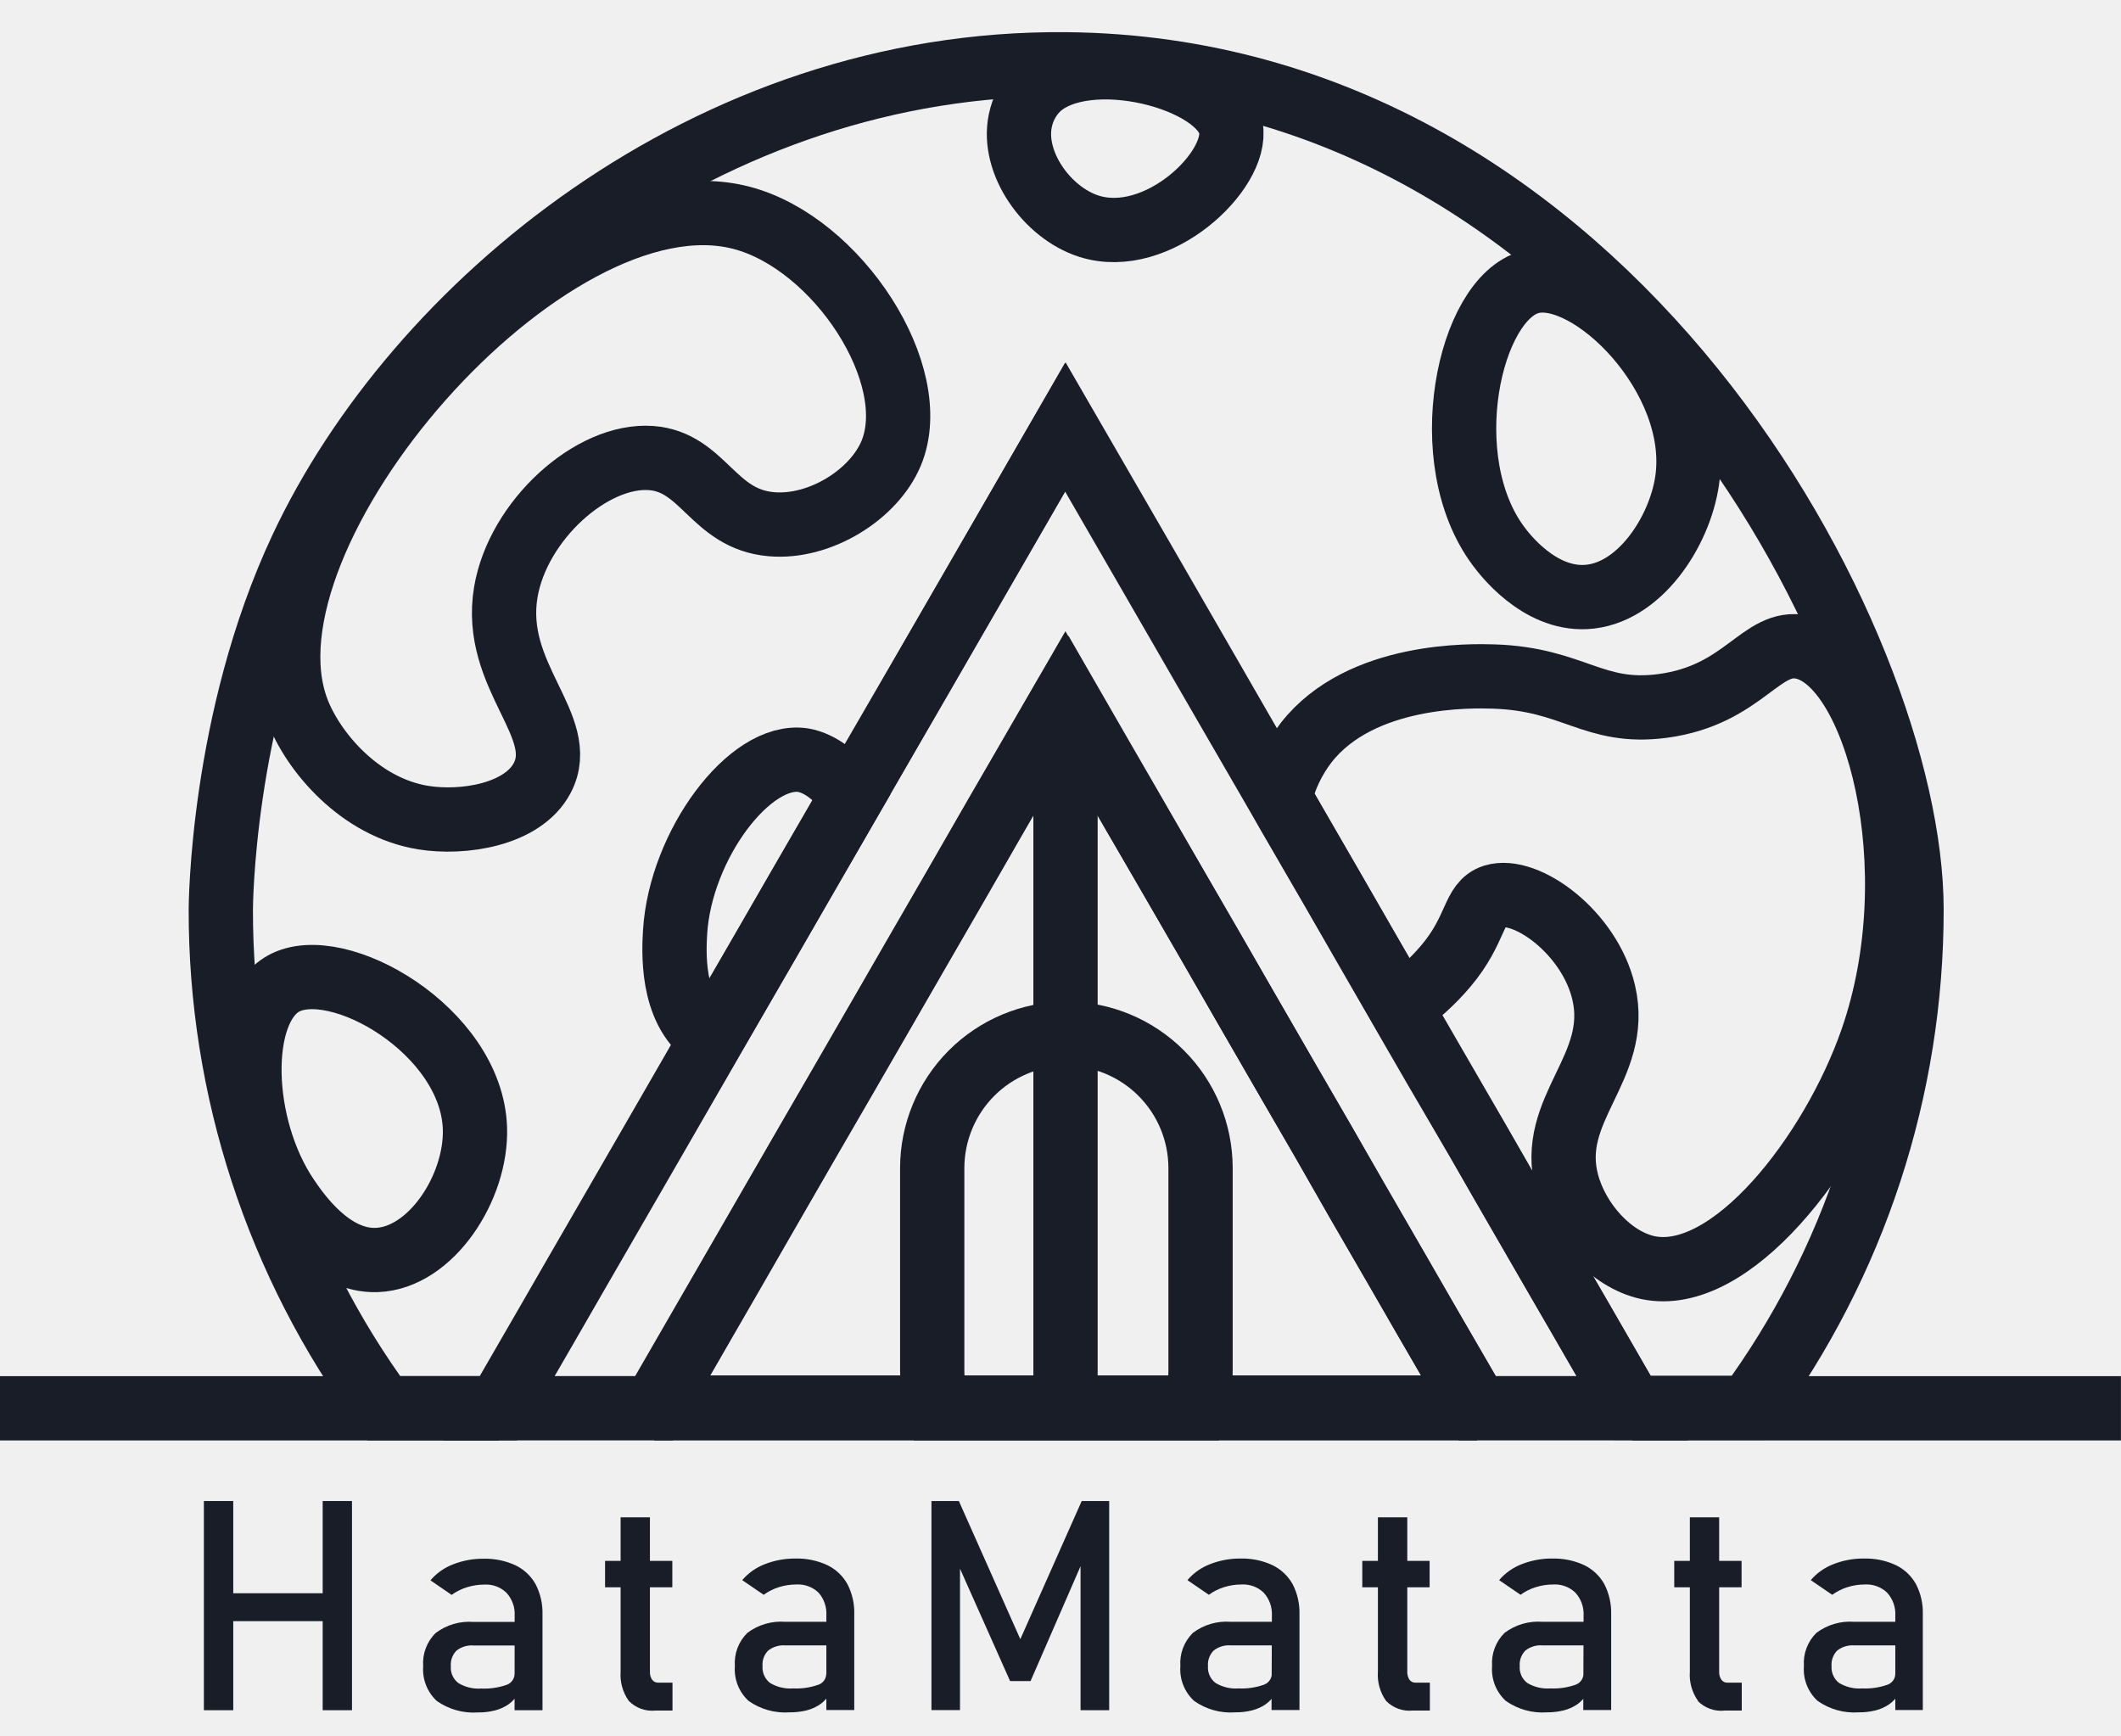
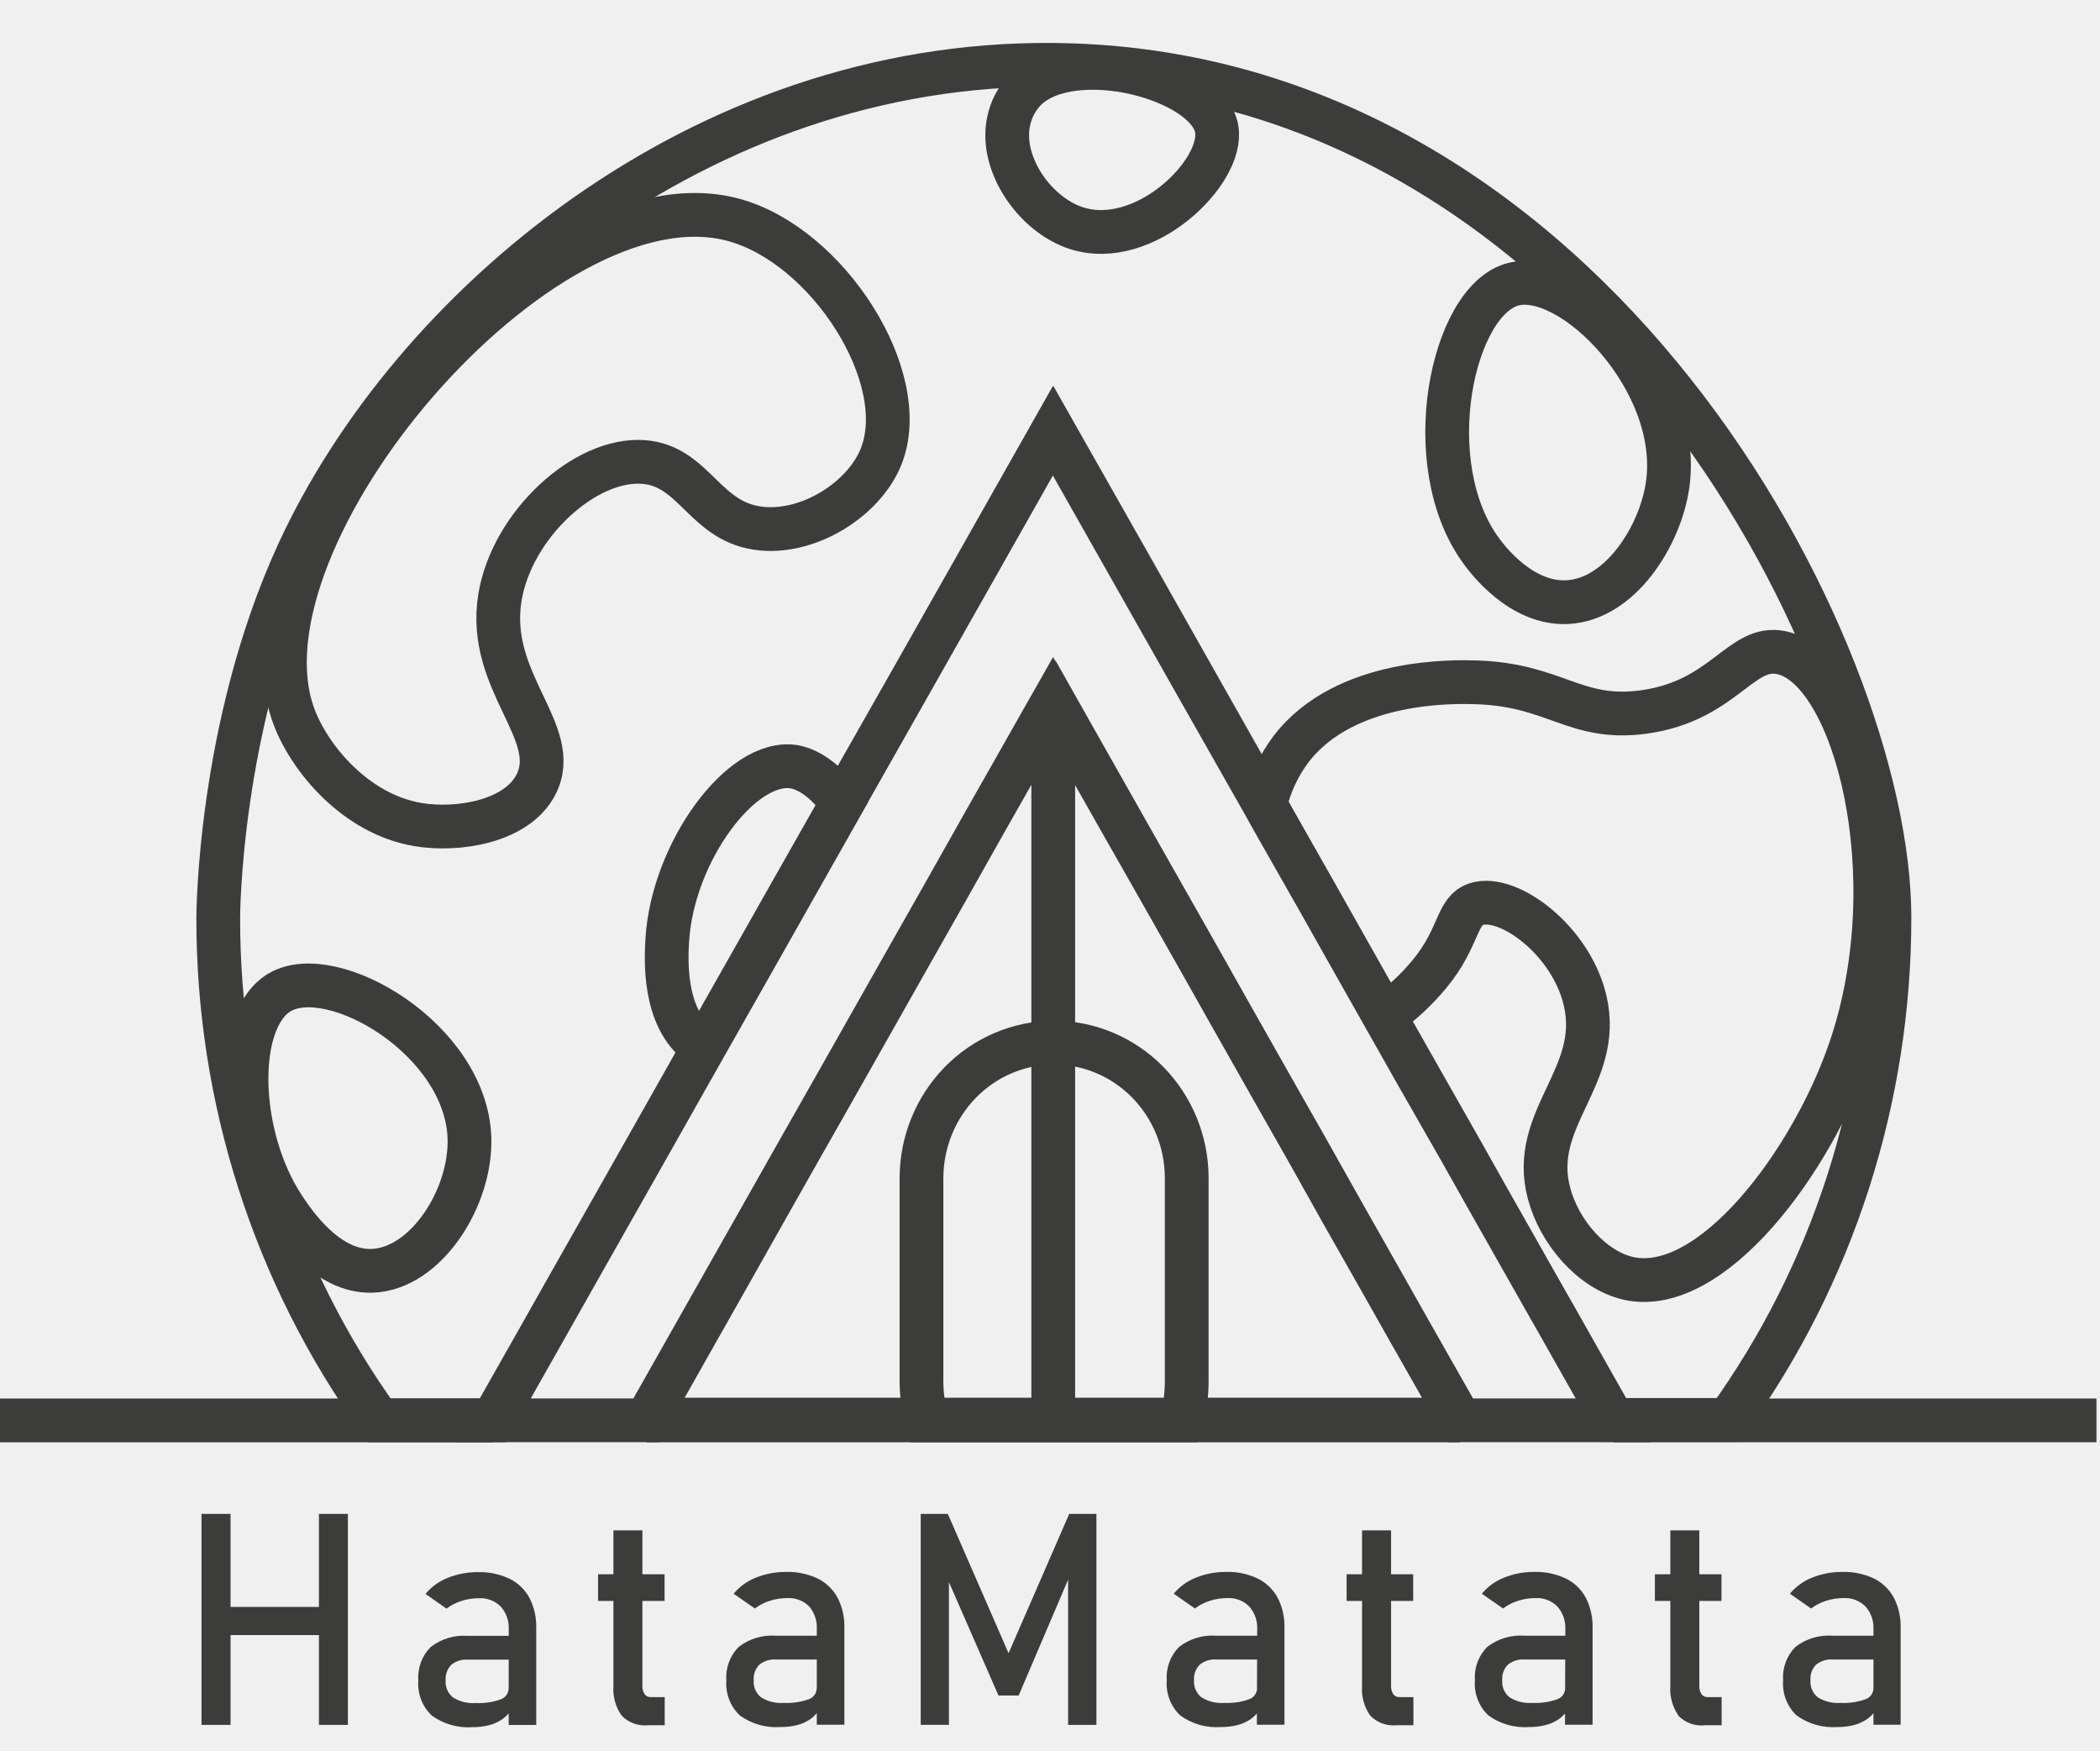
- <svg xmlns="http://www.w3.org/2000/svg" width="66" height="54" viewBox="0 0 66 54" fill="none">
-   <path d="M50.793 43.818H54.412H65.998" stroke="#191D28" stroke-width="2" stroke-miterlimit="10" />
-   <path d="M45.962 43.818H37.184H33.158H29.186H20.359" stroke="#191D28" stroke-width="2" stroke-miterlimit="10" />
-   <path d="M0 43.818H11.958H15.526" stroke="#191D28" stroke-width="2" stroke-miterlimit="10" />
-   <path d="M33.156 21.648V32.163V43.818" stroke="#191D28" stroke-width="2" stroke-miterlimit="10" />
-   <path d="M37.358 36.338V42.628C37.358 43.03 37.3 43.431 37.185 43.817H29.183C29.068 43.431 29.009 43.031 29.008 42.628V36.338C29.011 35.236 29.448 34.18 30.224 33.398C31.001 32.617 32.054 32.173 33.156 32.164H33.182C34.288 32.165 35.349 32.605 36.132 33.388C36.915 34.17 37.356 35.231 37.358 36.338Z" stroke="#191D28" stroke-width="2" stroke-miterlimit="10" />
-   <path d="M44.371 41.07L43.561 39.664L42.232 37.372L41.165 35.498L40.09 33.644L38.746 31.317L37.694 29.488L36.607 27.609L35.29 25.347L34.203 23.466L33.151 21.64L32.099 23.458L31.009 25.34L29.703 27.611L28.613 29.496L27.562 31.319L26.214 33.652L25.145 35.498L24.075 37.352L22.751 39.644L21.939 41.049L20.355 43.794H45.958L44.371 41.07ZM33.166 2.001C22.003 1.899 12.912 9.546 9.387 17.061C6.876 22.409 6.871 28.299 6.871 28.299C6.861 33.88 8.637 39.317 11.941 43.815H15.506L17.111 41.039L17.903 39.664L19.507 36.888L20.304 35.508L21.646 33.181L22.135 32.33L23.788 29.473L24.857 27.619L26.184 25.327L26.492 24.79L27.256 23.473L28.585 21.181L30.727 17.474L33.141 13.292L35.558 17.474L37.699 21.181L39.026 23.473L39.805 24.818L40.096 25.327L41.425 27.619L42.492 29.473L43.561 31.327L44.631 33.181L45.986 35.498L46.778 36.878L48.382 39.654L49.179 41.029L50.781 43.805H54.399C57.704 39.311 59.485 33.877 59.482 28.299C59.482 20 50.098 2.159 33.179 2.001H33.166Z" stroke="#191D28" stroke-width="2" stroke-miterlimit="10" />
-   <path d="M50.794 43.816H45.963L44.377 41.069L43.567 39.663L42.238 37.361L41.171 35.507L40.096 33.653L38.752 31.326L37.7 29.497L36.612 27.618L35.304 25.346L34.216 23.465L33.164 21.639L33.159 21.646L32.108 23.465L31.018 25.346L29.711 27.618L28.622 29.502L27.57 31.326L26.223 33.658L25.151 35.507L24.081 37.361L22.757 39.663L21.945 41.069L20.361 43.816H15.527L17.132 41.038L17.924 39.663L19.528 36.887L20.325 35.507L21.667 33.179L22.156 32.329L23.809 29.472L24.878 27.618L26.205 25.318L26.513 24.781L27.274 23.465L28.604 21.163L30.745 17.455L33.159 13.273L35.579 17.455L37.718 21.163L39.044 23.465L39.824 24.809L40.114 25.316L41.443 27.618L42.51 29.472L43.58 31.326L44.652 33.179L45.999 35.507L46.791 36.887L48.395 39.663L49.192 41.038L50.794 43.816Z" stroke="#191D28" stroke-width="2" stroke-miterlimit="10" />
-   <path d="M9.249 22.093C7.181 16.608 17.029 5.194 23.077 6.778C26.066 7.56 28.738 11.675 27.732 14.1C27.192 15.398 25.498 16.445 23.996 16.31C22.178 16.149 21.893 14.374 20.26 14.252C18.414 14.117 16.117 16.193 15.74 18.421C15.295 21.054 17.719 22.6 16.871 24.209C16.265 25.358 14.403 25.64 13.166 25.439C11.184 25.116 9.733 23.379 9.249 22.093Z" stroke="#191D28" stroke-width="2" stroke-miterlimit="10" />
-   <path d="M58.251 32.35C57.021 35.89 53.853 39.99 51.273 39.44C50.11 39.185 49.083 38.003 48.763 36.812C48.136 34.497 50.451 33.229 49.903 30.883C49.47 29.019 47.487 27.573 46.473 27.891C45.829 28.1 45.964 28.91 44.986 30.063C44.575 30.547 44.102 30.976 43.58 31.337L42.511 29.483L41.444 27.629L40.114 25.337L39.824 24.828C39.973 24.204 40.252 23.618 40.642 23.109C42.35 20.921 45.842 21.031 46.473 21.049C48.976 21.128 49.577 22.248 51.737 21.965C54.283 21.624 54.793 19.87 56.079 20.134C58.381 20.595 60.105 27.018 58.251 32.35Z" stroke="#191D28" stroke-width="2" stroke-miterlimit="10" />
-   <path d="M8.94 37.264C7.427 35.035 7.354 31.424 8.82 30.604C10.491 29.672 14.677 32.066 14.779 35.104C14.84 36.94 13.414 39.143 11.723 39.204C10.292 39.257 9.253 37.724 8.94 37.264Z" stroke="#191D28" stroke-width="2" stroke-miterlimit="10" />
-   <path d="M26.513 24.782L26.205 25.312L24.878 27.604L23.809 29.458L22.156 32.315C22.11 32.287 22.067 32.259 22.026 32.228C20.858 31.391 20.975 29.542 21.008 28.987C21.178 26.3 23.33 23.402 24.993 23.652C25.533 23.748 26.065 24.169 26.513 24.782Z" stroke="#191D28" stroke-width="2" stroke-miterlimit="10" />
-   <path d="M46.635 17C44.626 14.321 45.705 9.286 47.62 8.774C49.464 8.278 52.968 11.744 52.499 14.955C52.268 16.541 51.005 18.494 49.342 18.576C47.87 18.647 46.798 17.219 46.635 17Z" stroke="#191D28" stroke-width="2" stroke-miterlimit="10" />
-   <path d="M31.749 3.758C31.477 5.059 32.572 6.618 33.883 7.038C36.017 7.718 38.533 5.311 38.304 3.982C38.031 2.424 33.771 1.326 32.281 2.762C32.01 3.035 31.825 3.381 31.749 3.758Z" stroke="#191D28" stroke-width="2" stroke-miterlimit="10" />
-   <path d="M6.344 46.703H7.258V53.212H6.344V46.703ZM6.912 49.573H10.525V50.441H6.912V49.573ZM10.041 46.703H10.953V53.212H10.041V46.703Z" fill="#191D28" />
-   <path d="M13.593 52.925C13.445 52.788 13.33 52.62 13.257 52.432C13.183 52.245 13.153 52.043 13.168 51.842C13.154 51.652 13.181 51.461 13.249 51.282C13.316 51.104 13.421 50.942 13.558 50.809C13.895 50.554 14.313 50.432 14.734 50.465H16.056L16.119 51.198H14.739C14.547 51.182 14.356 51.239 14.204 51.358C14.142 51.422 14.094 51.498 14.064 51.581C14.034 51.665 14.021 51.754 14.029 51.842C14.021 51.942 14.038 52.043 14.079 52.135C14.12 52.226 14.183 52.306 14.263 52.367C14.477 52.496 14.726 52.556 14.976 52.538C15.241 52.55 15.507 52.512 15.758 52.425C15.832 52.401 15.896 52.355 15.941 52.292C15.987 52.23 16.012 52.154 16.012 52.077L16.107 52.729C16.029 52.851 15.928 52.957 15.809 53.039C15.683 53.122 15.545 53.183 15.399 53.22C15.228 53.263 15.053 53.283 14.877 53.281C14.421 53.314 13.967 53.188 13.593 52.925ZM16.015 50.269C16.022 50.139 16.003 50.01 15.959 49.888C15.915 49.766 15.848 49.654 15.76 49.558C15.669 49.47 15.561 49.402 15.442 49.358C15.323 49.314 15.197 49.296 15.07 49.303C14.885 49.303 14.701 49.332 14.525 49.388C14.356 49.439 14.197 49.52 14.054 49.624L13.395 49.171C13.582 48.951 13.821 48.781 14.09 48.677C14.395 48.556 14.721 48.495 15.05 48.499C15.391 48.49 15.73 48.56 16.04 48.703C16.305 48.83 16.524 49.036 16.667 49.293C16.816 49.582 16.89 49.903 16.881 50.228V53.212H16.012L16.015 50.269Z" fill="#191D28" />
-   <path d="M18.828 48.566H20.921V49.388H18.828V48.566ZM19.567 52.923C19.377 52.656 19.287 52.33 19.312 52.004V47.211H20.224V52.009C20.219 52.099 20.243 52.188 20.292 52.263C20.315 52.294 20.344 52.318 20.379 52.334C20.413 52.35 20.451 52.357 20.488 52.355H20.926V53.223H20.394C20.243 53.238 20.09 53.219 19.946 53.167C19.803 53.115 19.673 53.032 19.567 52.923Z" fill="#191D28" />
-   <path d="M23.292 52.921C23.145 52.785 23.029 52.616 22.956 52.429C22.882 52.242 22.852 52.04 22.867 51.839C22.853 51.649 22.881 51.458 22.948 51.279C23.015 51.101 23.121 50.939 23.257 50.805C23.595 50.551 24.014 50.429 24.436 50.461H25.755L25.819 51.195H24.438C24.246 51.18 24.056 51.238 23.904 51.355C23.841 51.419 23.793 51.495 23.763 51.578C23.733 51.661 23.721 51.751 23.728 51.839C23.721 51.939 23.738 52.039 23.779 52.131C23.82 52.222 23.883 52.302 23.962 52.364C24.177 52.493 24.427 52.553 24.678 52.534C24.942 52.547 25.207 52.509 25.457 52.422C25.531 52.399 25.596 52.352 25.642 52.29C25.687 52.227 25.712 52.151 25.712 52.073L25.806 52.725C25.73 52.849 25.628 52.955 25.508 53.036C25.383 53.119 25.245 53.18 25.101 53.217C24.929 53.259 24.753 53.28 24.576 53.278C24.12 53.311 23.666 53.185 23.292 52.921ZM25.714 50.265C25.73 50.006 25.643 49.751 25.472 49.555C25.381 49.467 25.272 49.399 25.152 49.355C25.033 49.311 24.906 49.293 24.78 49.3C24.595 49.3 24.411 49.328 24.235 49.384C24.066 49.437 23.907 49.517 23.764 49.621L23.096 49.165C23.283 48.945 23.522 48.776 23.792 48.671C24.097 48.55 24.423 48.49 24.752 48.493C25.093 48.484 25.432 48.554 25.742 48.697C26.007 48.824 26.226 49.031 26.369 49.288C26.518 49.576 26.592 49.897 26.582 50.222V53.207H25.714V50.265Z" fill="#191D28" />
-   <path d="M33.66 46.703H34.515V53.212H33.624V48.338L33.67 48.626L32.068 52.306H31.432L29.83 48.712L29.873 48.335V53.209H28.984V46.703H29.837L31.75 51.002L33.66 46.703Z" fill="#191D28" />
-   <path d="M37.156 52.921C37.008 52.785 36.893 52.616 36.819 52.429C36.745 52.242 36.715 52.04 36.73 51.839C36.716 51.649 36.744 51.458 36.811 51.279C36.879 51.101 36.984 50.939 37.12 50.805C37.457 50.551 37.876 50.429 38.297 50.461H39.626L39.687 51.195H38.302C38.109 51.179 37.919 51.236 37.767 51.355C37.704 51.418 37.656 51.494 37.625 51.578C37.594 51.661 37.582 51.75 37.589 51.839C37.581 51.939 37.599 52.04 37.64 52.132C37.681 52.223 37.745 52.303 37.825 52.364C38.04 52.493 38.289 52.553 38.538 52.534C38.804 52.547 39.069 52.509 39.32 52.422C39.394 52.398 39.458 52.352 39.504 52.289C39.55 52.226 39.575 52.151 39.575 52.073L39.669 52.725C39.592 52.848 39.49 52.953 39.371 53.036C39.246 53.119 39.107 53.18 38.961 53.217C38.79 53.26 38.613 53.28 38.437 53.278C37.981 53.312 37.528 53.185 37.156 52.921ZM39.578 50.265C39.584 50.136 39.565 50.007 39.521 49.885C39.478 49.763 39.41 49.651 39.323 49.555C39.232 49.467 39.123 49.399 39.004 49.355C38.886 49.312 38.759 49.293 38.633 49.3C38.448 49.3 38.264 49.328 38.088 49.384C37.918 49.436 37.759 49.516 37.617 49.621L36.95 49.165C37.136 48.945 37.376 48.776 37.645 48.671C37.95 48.55 38.276 48.489 38.605 48.493C38.945 48.484 39.283 48.554 39.593 48.697C39.858 48.825 40.077 49.031 40.222 49.288C40.371 49.576 40.445 49.897 40.436 50.222V53.207H39.567L39.578 50.265Z" fill="#191D28" />
-   <path d="M42.391 48.566H44.486V49.388H42.391V48.566ZM43.132 52.923C42.942 52.656 42.852 52.33 42.877 52.004V47.211H43.791V52.009C43.787 52.098 43.81 52.187 43.857 52.263C43.881 52.294 43.911 52.318 43.945 52.334C43.98 52.35 44.018 52.357 44.056 52.355H44.494V53.223H43.954C43.803 53.237 43.651 53.218 43.509 53.166C43.367 53.114 43.238 53.031 43.132 52.923Z" fill="#191D28" />
-   <path d="M46.855 52.921C46.707 52.785 46.592 52.616 46.518 52.429C46.445 52.242 46.414 52.04 46.43 51.839C46.416 51.649 46.443 51.458 46.511 51.279C46.578 51.101 46.683 50.939 46.819 50.805C47.157 50.551 47.575 50.429 47.996 50.461H49.317L49.381 51.195H48.001C47.809 51.179 47.618 51.236 47.466 51.355C47.404 51.419 47.356 51.495 47.325 51.578C47.295 51.661 47.283 51.751 47.29 51.839C47.282 51.939 47.3 52.04 47.34 52.131C47.381 52.223 47.445 52.303 47.525 52.364C47.739 52.493 47.988 52.552 48.238 52.534C48.503 52.547 48.768 52.509 49.02 52.422C49.093 52.398 49.157 52.352 49.203 52.289C49.249 52.226 49.274 52.151 49.274 52.073L49.368 52.725C49.291 52.848 49.19 52.953 49.07 53.036C48.945 53.119 48.806 53.18 48.66 53.217C48.49 53.259 48.314 53.28 48.138 53.278C47.682 53.311 47.229 53.185 46.855 52.921ZM49.277 50.265C49.283 50.136 49.264 50.007 49.221 49.885C49.177 49.763 49.109 49.651 49.022 49.555C48.931 49.467 48.823 49.399 48.704 49.355C48.585 49.311 48.458 49.292 48.332 49.3C48.147 49.3 47.963 49.328 47.787 49.384C47.618 49.436 47.459 49.516 47.316 49.621L46.649 49.165C46.836 48.945 47.075 48.776 47.344 48.671C47.649 48.55 47.975 48.489 48.304 48.493C48.645 48.484 48.984 48.554 49.294 48.697C49.559 48.824 49.778 49.031 49.921 49.287C50.07 49.576 50.144 49.897 50.135 50.222V53.206H49.267L49.277 50.265Z" fill="#191D28" />
-   <path d="M52.098 48.566H54.193V49.388H52.098V48.566ZM52.839 52.923C52.649 52.656 52.559 52.33 52.584 52.004V47.211H53.496V52.009C53.491 52.099 53.515 52.188 53.565 52.263C53.587 52.294 53.616 52.318 53.651 52.334C53.685 52.35 53.723 52.357 53.761 52.355H54.199V53.223H53.671C53.517 53.241 53.361 53.223 53.215 53.17C53.069 53.118 52.937 53.034 52.828 52.923H52.839Z" fill="#191D28" />
-   <path d="M56.558 52.921C56.41 52.785 56.295 52.616 56.221 52.429C56.148 52.242 56.117 52.04 56.133 51.839C56.119 51.649 56.146 51.458 56.214 51.279C56.281 51.101 56.386 50.939 56.522 50.805C56.861 50.551 57.28 50.429 57.701 50.461H59.02L59.084 51.195H57.704C57.512 51.18 57.322 51.237 57.169 51.355C57.107 51.419 57.059 51.495 57.029 51.578C56.998 51.661 56.986 51.751 56.993 51.839C56.986 51.939 57.004 52.039 57.045 52.131C57.085 52.222 57.148 52.302 57.228 52.364C57.443 52.493 57.693 52.553 57.943 52.534C58.208 52.547 58.472 52.509 58.723 52.422C58.797 52.399 58.861 52.352 58.907 52.29C58.953 52.227 58.978 52.151 58.977 52.073L59.072 52.725C58.995 52.849 58.894 52.955 58.773 53.036C58.649 53.119 58.511 53.18 58.366 53.217C58.194 53.259 58.018 53.28 57.842 53.278C57.385 53.311 56.932 53.185 56.558 52.921ZM58.977 50.265C58.984 50.136 58.965 50.007 58.921 49.885C58.877 49.763 58.81 49.651 58.723 49.555C58.631 49.467 58.522 49.399 58.403 49.355C58.284 49.311 58.157 49.293 58.03 49.3C57.845 49.3 57.661 49.328 57.485 49.384C57.316 49.437 57.157 49.517 57.014 49.621L56.347 49.165C56.534 48.945 56.773 48.776 57.042 48.671C57.348 48.55 57.675 48.489 58.005 48.493C58.345 48.484 58.683 48.554 58.992 48.697C59.257 48.824 59.476 49.031 59.619 49.287C59.769 49.576 59.842 49.897 59.833 50.222V53.206H58.977V50.265Z" fill="#191D28" />
+ <svg xmlns="http://www.w3.org/2000/svg" width="96" height="80" viewBox="0 0 96 80" fill="none">
+   <g clip-path="url(#clip0_2722_184134)">
+     <path d="M73.758 64.916H79.013H95.838" stroke="#3C3C3B" stroke-width="2" stroke-miterlimit="10" />
+     <path d="M66.745 64.916H53.998H48.152H42.383H29.566" stroke="#3C3C3B" stroke-width="2" stroke-miterlimit="10" />
+     <path d="M0 64.916H17.365H22.546" stroke="#3C3C3B" stroke-width="2" stroke-miterlimit="10" />
+     <path d="M48.148 32.072V47.649V64.917" stroke="#3C3C3B" stroke-width="2" stroke-miterlimit="10" />
+     <path d="M54.25 53.834V63.152C54.25 63.749 54.166 64.342 53.999 64.914H42.38C42.212 64.342 42.126 63.749 42.125 63.152V53.834C42.129 52.202 42.764 50.637 43.891 49.479C45.019 48.321 46.549 47.664 48.149 47.65H48.186C49.793 47.652 51.334 48.304 52.471 49.463C53.608 50.623 54.248 52.194 54.25 53.834Z" stroke="#3C3C3B" stroke-width="2" stroke-miterlimit="10" />
+     <path d="M64.432 60.844L63.256 58.761L61.326 55.366L59.776 52.589L58.216 49.843L56.263 46.395L54.736 43.686L53.157 40.902L51.245 37.552L49.666 34.764L48.139 32.059L46.612 34.752L45.029 37.54L43.132 40.906L41.549 43.697L40.022 46.398L38.066 49.854L36.513 52.589L34.96 55.336L33.037 58.731L31.857 60.814L29.557 64.88H66.736L64.432 60.844ZM48.161 2.964C31.95 2.813 18.748 14.143 13.63 25.276C9.984 33.198 9.977 41.924 9.977 41.924C9.961 50.192 12.542 58.247 17.339 64.911H22.516L24.846 60.798L25.996 58.761L28.326 54.649L29.483 52.604L31.432 49.156L32.142 47.896L34.542 43.663L36.095 40.917L38.022 37.522L38.469 36.725L39.578 34.775L41.509 31.38L44.619 25.887L48.124 19.692L51.633 25.887L54.743 31.38L56.67 34.775L57.802 36.767L58.223 37.522L60.154 40.917L61.703 43.663L63.256 46.41L64.809 49.156L66.776 52.589L67.927 54.634L70.256 58.746L71.414 60.783L73.74 64.896H78.994C83.794 58.238 86.38 50.188 86.375 41.924C86.375 29.629 72.749 3.198 48.18 2.964H48.161Z" stroke="#3C3C3B" stroke-width="2" stroke-miterlimit="10" />
+     <path d="M73.759 64.913H66.744L64.441 60.842L63.264 58.76L61.334 55.349L59.785 52.603L58.224 49.856L56.272 46.408L54.745 43.699L53.166 40.915L51.265 37.55L49.686 34.762L48.159 32.057L48.151 32.068L46.624 34.762L45.041 37.55L43.144 40.915L41.562 43.707L40.034 46.408L38.078 49.864L36.521 52.603L34.968 55.349L33.045 58.76L31.866 60.842L29.566 64.913H22.547L24.877 60.797L26.027 58.76L28.356 54.648L29.514 52.603L31.462 49.155L32.172 47.895L34.572 43.662L36.126 40.915L38.052 37.508L38.5 36.712L39.605 34.762L41.536 31.352L44.646 25.859L48.151 19.664L51.664 25.859L54.77 31.352L56.697 34.762L57.829 36.754L58.25 37.505L60.181 40.915L61.73 43.662L63.283 46.408L64.84 49.155L66.796 52.603L67.946 54.648L70.276 58.76L71.433 60.797L73.759 64.913Z" stroke="#3C3C3B" stroke-width="2" stroke-miterlimit="10" />
+     <path d="M13.431 32.73C10.428 24.604 24.728 7.695 33.51 10.042C37.852 11.2 41.731 17.296 40.27 20.888C39.486 22.812 37.027 24.362 34.845 24.163C32.205 23.925 31.791 21.295 29.42 21.114C26.739 20.914 23.404 23.989 22.857 27.29C22.209 31.191 25.73 33.481 24.498 35.865C23.618 37.567 20.915 37.985 19.118 37.687C16.241 37.208 14.133 34.635 13.431 32.73Z" stroke="#3C3C3B" stroke-width="2" stroke-miterlimit="10" />
+     <path d="M84.59 47.926C82.804 53.17 78.204 59.244 74.458 58.429C72.768 58.052 71.278 56.302 70.812 54.536C69.902 51.107 73.263 49.228 72.468 45.753C71.84 42.992 68.959 40.849 67.487 41.321C66.552 41.63 66.748 42.83 65.328 44.539C64.731 45.256 64.045 45.89 63.286 46.425L61.733 43.678L60.184 40.932L58.254 37.537L57.832 36.782C58.049 35.858 58.453 34.99 59.019 34.236C61.5 30.995 66.57 31.157 67.487 31.184C71.122 31.3 71.995 32.961 75.131 32.542C78.829 32.036 79.568 29.437 81.436 29.829C84.779 30.512 87.282 40.027 84.59 47.926Z" stroke="#3C3C3B" stroke-width="2" stroke-miterlimit="10" />
+     <path d="M12.981 55.205C10.784 51.904 10.677 46.554 12.807 45.339C15.233 43.959 21.312 47.505 21.46 52.005C21.549 54.726 19.478 57.989 17.022 58.079C14.944 58.159 13.435 55.888 12.981 55.205Z" stroke="#3C3C3B" stroke-width="2" stroke-miterlimit="10" />
+     <path d="M38.5 36.715L38.052 37.5L36.126 40.895L34.573 43.641L32.173 47.874C32.106 47.833 32.043 47.791 31.984 47.746C30.287 46.505 30.457 43.766 30.505 42.944C30.753 38.963 33.877 34.67 36.292 35.04C37.076 35.183 37.849 35.806 38.5 36.715Z" stroke="#3C3C3B" stroke-width="2" stroke-miterlimit="10" />
+     <path d="M67.719 25.184C64.801 21.215 66.369 13.757 69.15 12.998C71.827 12.263 76.916 17.397 76.235 22.155C75.899 24.505 74.064 27.399 71.65 27.519C69.512 27.625 67.956 25.509 67.719 25.184Z" stroke="#3C3C3B" stroke-width="2" stroke-miterlimit="10" />
+     <path d="M46.104 5.567C45.708 7.495 47.298 9.804 49.203 10.426C52.302 11.434 55.955 7.869 55.622 5.899C55.227 3.59 49.04 1.964 46.877 4.092C46.483 4.496 46.214 5.009 46.104 5.567Z" stroke="#3C3C3B" stroke-width="2" stroke-miterlimit="10" />
+     <path d="M9.211 69.189H10.539V78.832H9.211V69.189ZM10.036 73.441H15.283V74.728H10.036V73.441ZM14.58 69.189H15.904V78.832H14.58V69.189Z" fill="#3C3C3B" />
+     <path d="M19.74 78.407C19.526 78.205 19.358 77.956 19.251 77.678C19.145 77.4 19.101 77.102 19.123 76.804C19.102 76.522 19.143 76.239 19.24 75.975C19.338 75.71 19.491 75.471 19.689 75.272C20.178 74.896 20.786 74.715 21.397 74.763H23.316L23.409 75.85H21.404C21.125 75.826 20.848 75.911 20.628 76.087C20.537 76.181 20.468 76.294 20.424 76.417C20.38 76.541 20.362 76.673 20.373 76.804C20.361 76.952 20.386 77.101 20.445 77.237C20.505 77.373 20.597 77.491 20.713 77.581C21.024 77.773 21.386 77.861 21.748 77.834C22.134 77.853 22.519 77.797 22.884 77.668C22.991 77.632 23.084 77.563 23.15 77.471C23.217 77.378 23.253 77.266 23.253 77.151L23.39 78.117C23.278 78.298 23.131 78.455 22.958 78.577C22.775 78.7 22.574 78.791 22.362 78.845C22.114 78.908 21.86 78.939 21.604 78.936C20.942 78.985 20.283 78.798 19.74 78.407ZM23.257 74.473C23.267 74.281 23.239 74.089 23.176 73.909C23.112 73.728 23.014 73.562 22.887 73.42C22.755 73.29 22.598 73.189 22.425 73.124C22.253 73.059 22.069 73.031 21.885 73.043C21.617 73.043 21.35 73.085 21.094 73.167C20.848 73.244 20.617 73.363 20.41 73.518L19.452 72.847C19.724 72.521 20.071 72.269 20.462 72.115C20.905 71.935 21.378 71.846 21.856 71.851C22.351 71.838 22.844 71.941 23.294 72.153C23.679 72.341 23.996 72.647 24.204 73.028C24.421 73.455 24.528 73.931 24.514 74.412V78.834H23.253L23.257 74.473Z" fill="#3C3C3B" />
+     <path d="M27.34 71.948H30.38V73.167H27.34V71.948ZM28.412 78.403C28.137 78.007 28.006 77.526 28.042 77.041V69.941H29.366V77.049C29.36 77.182 29.395 77.314 29.466 77.426C29.498 77.472 29.542 77.508 29.591 77.532C29.641 77.555 29.696 77.566 29.751 77.562H30.387V78.849H29.614C29.394 78.871 29.172 78.842 28.964 78.765C28.756 78.688 28.567 78.565 28.412 78.403Z" fill="#3C3C3B" />
+     <path d="M33.822 78.402C33.608 78.199 33.44 77.95 33.334 77.672C33.227 77.394 33.182 77.096 33.205 76.798C33.184 76.516 33.225 76.233 33.322 75.969C33.42 75.704 33.573 75.465 33.771 75.266C34.262 74.89 34.87 74.709 35.483 74.757H37.398L37.491 75.844H35.486C35.208 75.822 34.931 75.907 34.71 76.081C34.62 76.175 34.55 76.288 34.506 76.412C34.462 76.535 34.444 76.667 34.455 76.798C34.444 76.946 34.469 77.095 34.529 77.231C34.588 77.366 34.68 77.485 34.795 77.575C35.107 77.767 35.47 77.856 35.834 77.828C36.218 77.847 36.602 77.791 36.966 77.662C37.073 77.627 37.167 77.559 37.234 77.466C37.3 77.373 37.336 77.26 37.335 77.145L37.472 78.111C37.362 78.294 37.214 78.451 37.04 78.571C36.859 78.694 36.659 78.785 36.448 78.839C36.199 78.902 35.943 78.933 35.686 78.93C35.024 78.979 34.365 78.792 33.822 78.402ZM37.339 74.467C37.362 74.082 37.236 73.704 36.988 73.414C36.855 73.284 36.697 73.183 36.523 73.118C36.35 73.053 36.166 73.026 35.982 73.037C35.714 73.037 35.447 73.079 35.191 73.161C34.945 73.239 34.714 73.358 34.507 73.512L33.538 72.837C33.809 72.511 34.156 72.26 34.547 72.105C34.991 71.926 35.464 71.837 35.941 71.841C36.437 71.828 36.929 71.931 37.38 72.143C37.764 72.332 38.082 72.638 38.289 73.018C38.507 73.445 38.614 73.922 38.6 74.403V78.824H37.339V74.467Z" fill="#3C3C3B" />
+     <path d="M48.879 69.189H50.122V78.832H48.827V71.612L48.894 72.038L46.568 77.489H45.644L43.318 72.166L43.38 71.608V78.829H42.09V69.189H43.329L46.106 75.558L48.879 69.189Z" fill="#3C3C3B" />
+     <path d="M53.955 78.402C53.74 78.199 53.573 77.95 53.466 77.672C53.359 77.394 53.315 77.096 53.338 76.798C53.317 76.516 53.357 76.233 53.455 75.969C53.553 75.704 53.706 75.465 53.904 75.266C54.393 74.89 55.001 74.709 55.612 74.757H57.542L57.631 75.844H55.619C55.34 75.82 55.063 75.905 54.843 76.081C54.752 76.175 54.681 76.287 54.637 76.411C54.592 76.535 54.574 76.667 54.584 76.798C54.573 76.947 54.599 77.096 54.659 77.231C54.719 77.367 54.811 77.486 54.928 77.575C55.239 77.767 55.601 77.855 55.963 77.828C56.349 77.847 56.734 77.791 57.099 77.662C57.206 77.626 57.299 77.557 57.365 77.465C57.431 77.372 57.468 77.26 57.468 77.145L57.605 78.111C57.492 78.292 57.345 78.449 57.172 78.571C56.99 78.694 56.789 78.785 56.577 78.839C56.328 78.903 56.072 78.933 55.815 78.93C55.154 78.98 54.496 78.793 53.955 78.402ZM57.472 74.467C57.482 74.275 57.454 74.083 57.391 73.903C57.327 73.722 57.229 73.556 57.102 73.414C56.97 73.284 56.812 73.183 56.64 73.118C56.467 73.054 56.283 73.026 56.1 73.037C55.831 73.037 55.565 73.079 55.309 73.161C55.063 73.237 54.831 73.356 54.625 73.512L53.656 72.837C53.927 72.511 54.274 72.26 54.665 72.105C55.109 71.925 55.582 71.836 56.059 71.841C56.554 71.828 57.045 71.931 57.494 72.143C57.879 72.332 58.198 72.638 58.407 73.018C58.625 73.445 58.731 73.922 58.718 74.403V78.824H57.457L57.472 74.467Z" fill="#3C3C3B" />
+     <path d="M61.559 71.948H64.602V73.167H61.559V71.948ZM62.635 78.403C62.359 78.007 62.228 77.526 62.265 77.041V69.941H63.592V77.049C63.587 77.182 63.62 77.313 63.689 77.426C63.722 77.471 63.766 77.507 63.816 77.531C63.867 77.554 63.922 77.565 63.977 77.562H64.613V78.849H63.829C63.61 78.87 63.389 78.841 63.183 78.764C62.976 78.687 62.789 78.564 62.635 78.403Z" fill="#3C3C3B" />
+     <path d="M68.041 78.401C67.826 78.199 67.659 77.95 67.552 77.672C67.445 77.394 67.401 77.096 67.424 76.798C67.403 76.516 67.443 76.233 67.541 75.969C67.639 75.704 67.792 75.465 67.989 75.266C68.479 74.89 69.087 74.709 69.698 74.757H71.617L71.71 75.844H69.705C69.426 75.82 69.149 75.905 68.929 76.081C68.838 76.175 68.769 76.288 68.725 76.411C68.68 76.535 68.663 76.667 68.674 76.798C68.662 76.946 68.687 77.095 68.746 77.231C68.806 77.367 68.898 77.485 69.014 77.575C69.325 77.767 69.687 77.855 70.049 77.828C70.434 77.847 70.82 77.791 71.184 77.662C71.291 77.626 71.385 77.557 71.451 77.465C71.517 77.372 71.553 77.26 71.554 77.145L71.691 78.111C71.578 78.292 71.431 78.449 71.258 78.571C71.076 78.694 70.875 78.785 70.663 78.839C70.415 78.902 70.16 78.933 69.905 78.93C69.243 78.979 68.584 78.792 68.041 78.401ZM71.558 74.467C71.568 74.275 71.54 74.083 71.477 73.903C71.413 73.722 71.315 73.556 71.188 73.414C71.056 73.284 70.898 73.183 70.726 73.118C70.553 73.053 70.37 73.025 70.186 73.037C69.918 73.037 69.651 73.079 69.395 73.161C69.149 73.238 68.918 73.357 68.71 73.512L67.742 72.837C68.013 72.511 68.36 72.26 68.751 72.105C69.195 71.925 69.668 71.836 70.145 71.841C70.641 71.828 71.133 71.931 71.584 72.143C71.968 72.332 72.286 72.637 72.493 73.018C72.71 73.445 72.817 73.922 72.804 74.403V78.824H71.543L71.558 74.467Z" fill="#3C3C3B" />
+     <path d="M75.652 71.948H78.696V73.167H75.652V71.948ZM76.728 78.403C76.453 78.007 76.322 77.526 76.359 77.041V69.941H77.683V77.049C77.676 77.182 77.711 77.314 77.782 77.426C77.815 77.472 77.858 77.508 77.908 77.532C77.957 77.555 78.012 77.566 78.067 77.562H78.703V78.849H77.938C77.714 78.874 77.487 78.848 77.275 78.77C77.063 78.693 76.871 78.568 76.714 78.403H76.728Z" fill="#3C3C3B" />
+     <path d="M82.131 78.401C81.916 78.199 81.749 77.95 81.642 77.672C81.535 77.394 81.491 77.096 81.513 76.798C81.493 76.516 81.533 76.233 81.631 75.969C81.729 75.704 81.882 75.465 82.079 75.266C82.57 74.89 83.179 74.709 83.791 74.757H85.707L85.799 75.844H83.795C83.516 75.822 83.24 75.907 83.019 76.081C82.928 76.175 82.858 76.288 82.814 76.411C82.77 76.535 82.753 76.667 82.763 76.798C82.753 76.946 82.778 77.095 82.838 77.231C82.897 77.366 82.988 77.485 83.104 77.575C83.416 77.767 83.779 77.855 84.143 77.828C84.527 77.847 84.911 77.791 85.274 77.662C85.382 77.627 85.476 77.559 85.542 77.466C85.609 77.373 85.644 77.26 85.644 77.145L85.781 78.111C85.67 78.294 85.523 78.451 85.348 78.571C85.167 78.694 84.967 78.785 84.757 78.839C84.507 78.902 84.251 78.933 83.995 78.93C83.332 78.979 82.674 78.792 82.131 78.401ZM85.644 74.467C85.654 74.275 85.626 74.083 85.563 73.903C85.499 73.722 85.401 73.556 85.274 73.414C85.141 73.284 84.983 73.183 84.81 73.118C84.637 73.053 84.453 73.026 84.268 73.037C84 73.037 83.733 73.079 83.477 73.161C83.232 73.239 83 73.358 82.793 73.512L81.824 72.837C82.096 72.511 82.443 72.26 82.834 72.105C83.278 71.926 83.753 71.836 84.231 71.841C84.726 71.828 85.217 71.931 85.666 72.143C86.051 72.332 86.368 72.637 86.576 73.018C86.793 73.445 86.9 73.922 86.886 74.403V78.824H85.644V74.467Z" fill="#3C3C3B" />
+   </g>
+   <defs>
+     <clipPath id="clip0_2722_184134">
+       <rect width="95.842" height="80" fill="white" />
+     </clipPath>
+   </defs>
</svg>
